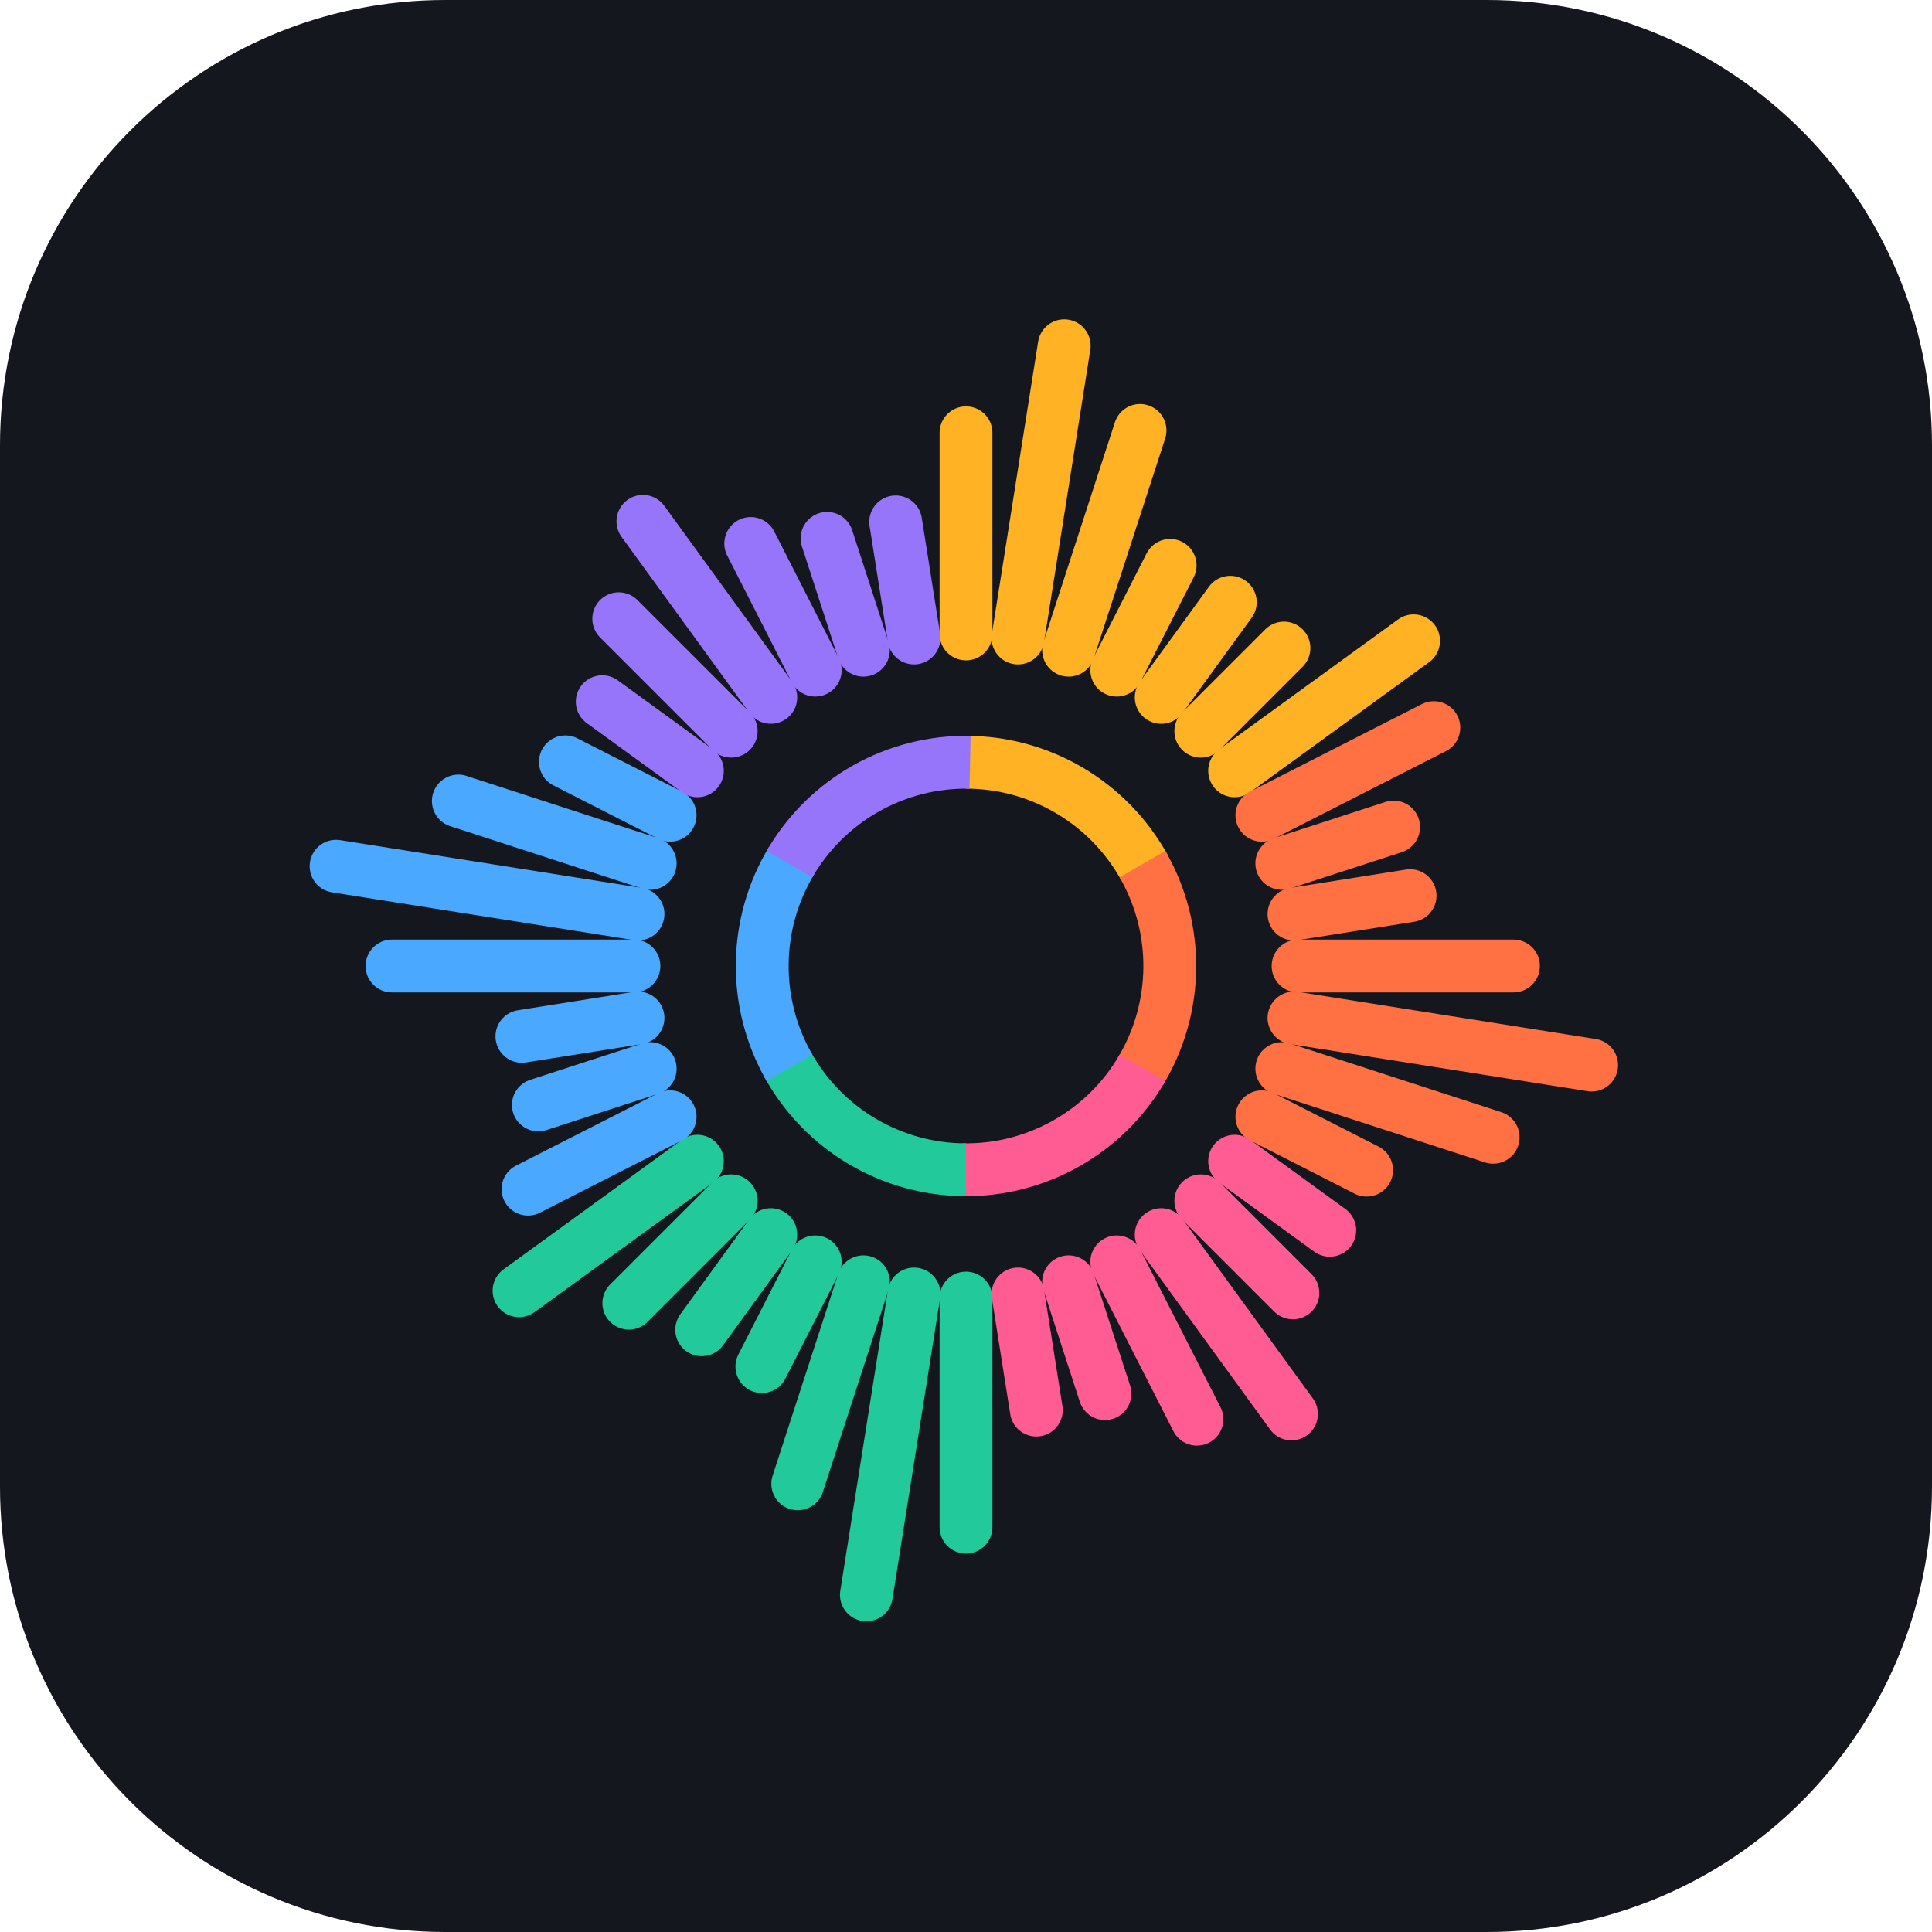
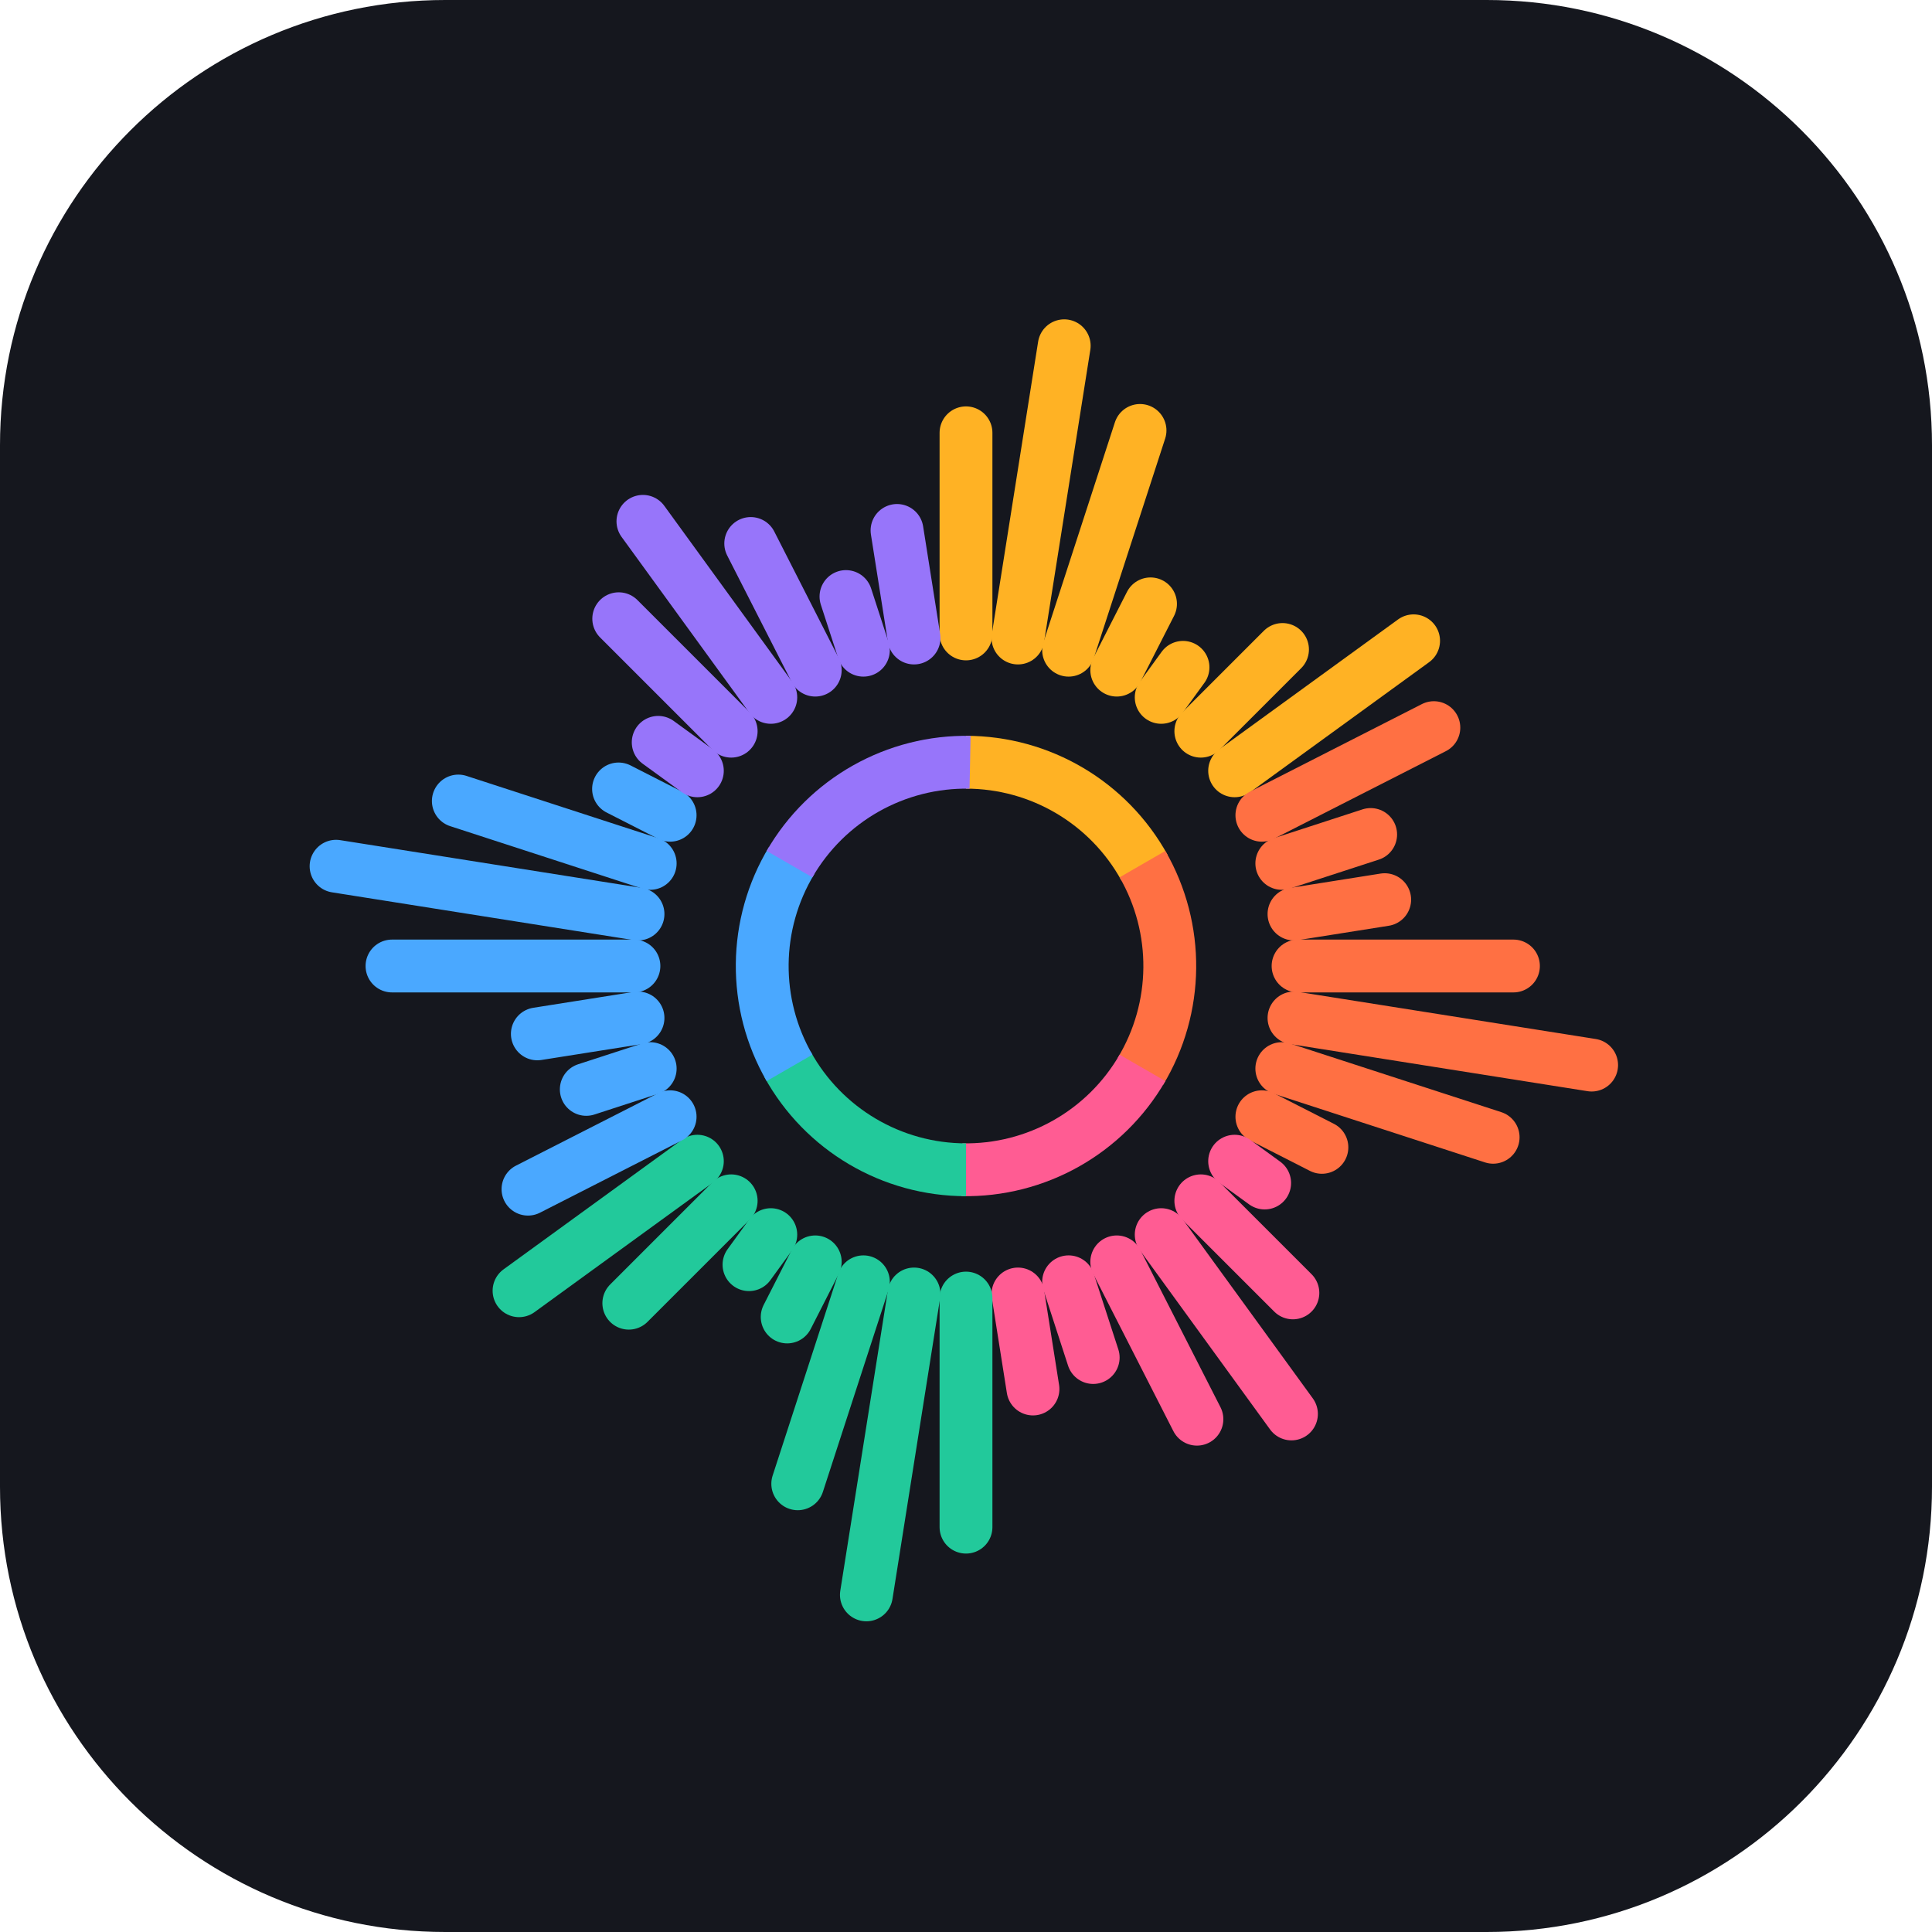
<svg xmlns="http://www.w3.org/2000/svg" viewBox="0 0 512 512">
  <rect width="512" height="512" rx="118" fill="#15171e" />
  <line x1="256.00" y1="168.00" x2="256.00" y2="114.70" stroke="#ffb224" stroke-width="14" stroke-linecap="round" />
  <line x1="269.77" y1="169.08" x2="282.03" y2="91.63" stroke="#ffb224" stroke-width="14" stroke-linecap="round" />
  <line x1="283.19" y1="172.31" x2="302.12" y2="114.07" stroke="#ffb224" stroke-width="14" stroke-linecap="round" />
-   <line x1="295.95" y1="177.59" x2="310.10" y2="149.83" stroke="#ffb224" stroke-width="14" stroke-linecap="round" />
-   <line x1="307.73" y1="184.81" x2="326.04" y2="159.60" stroke="#ffb224" stroke-width="14" stroke-linecap="round" />
-   <line x1="318.23" y1="193.77" x2="340.26" y2="171.74" stroke="#ffb224" stroke-width="14" stroke-linecap="round" />
+   <line x1="295.95" y1="177.59" x2="304.90" y2="160.03" stroke="#ffb224" stroke-width="14" stroke-linecap="round" />
+   <line x1="307.73" y1="184.81" x2="313.51" y2="176.85" stroke="#ffb224" stroke-width="14" stroke-linecap="round" />
+   <line x1="318.23" y1="193.77" x2="339.88" y2="172.12" stroke="#ffb224" stroke-width="14" stroke-linecap="round" />
  <line x1="327.19" y1="204.27" x2="374.62" y2="169.82" stroke="#ffb224" stroke-width="14" stroke-linecap="round" />
  <line x1="334.41" y1="216.05" x2="379.99" y2="192.83" stroke="#ff7043" stroke-width="14" stroke-linecap="round" />
-   <line x1="339.69" y1="228.81" x2="369.33" y2="219.18" stroke="#ff7043" stroke-width="14" stroke-linecap="round" />
-   <line x1="342.92" y1="242.23" x2="373.69" y2="237.36" stroke="#ff7043" stroke-width="14" stroke-linecap="round" />
+   <line x1="339.69" y1="228.81" x2="363.24" y2="221.15" stroke="#ff7043" stroke-width="14" stroke-linecap="round" />
+   <line x1="342.92" y1="242.23" x2="366.96" y2="238.42" stroke="#ff7043" stroke-width="14" stroke-linecap="round" />
  <line x1="344.00" y1="256.00" x2="401.08" y2="256.00" stroke="#ff7043" stroke-width="14" stroke-linecap="round" />
  <line x1="342.92" y1="269.77" x2="421.80" y2="282.26" stroke="#ff7043" stroke-width="14" stroke-linecap="round" />
  <line x1="339.69" y1="283.19" x2="395.70" y2="301.39" stroke="#ff7043" stroke-width="14" stroke-linecap="round" />
-   <line x1="334.41" y1="295.95" x2="362.17" y2="310.10" stroke="#ff7043" stroke-width="14" stroke-linecap="round" />
-   <line x1="327.19" y1="307.73" x2="352.40" y2="326.04" stroke="#ff5c93" stroke-width="14" stroke-linecap="round" />
+   <line x1="334.41" y1="295.95" x2="350.32" y2="304.06" stroke="#ff7043" stroke-width="14" stroke-linecap="round" />
+   <line x1="327.19" y1="307.73" x2="335.15" y2="313.51" stroke="#ff5c93" stroke-width="14" stroke-linecap="round" />
  <line x1="318.23" y1="318.23" x2="342.63" y2="342.63" stroke="#ff5c93" stroke-width="14" stroke-linecap="round" />
  <line x1="307.73" y1="327.19" x2="342.25" y2="374.71" stroke="#ff5c93" stroke-width="14" stroke-linecap="round" />
  <line x1="295.95" y1="334.41" x2="317.20" y2="376.10" stroke="#ff5c93" stroke-width="14" stroke-linecap="round" />
-   <line x1="283.19" y1="339.69" x2="292.82" y2="369.33" stroke="#ff5c93" stroke-width="14" stroke-linecap="round" />
-   <line x1="269.77" y1="342.92" x2="274.64" y2="373.69" stroke="#ff5c93" stroke-width="14" stroke-linecap="round" />
+   <line x1="283.19" y1="339.69" x2="289.71" y2="359.76" stroke="#ff5c93" stroke-width="14" stroke-linecap="round" />
+   <line x1="269.77" y1="342.92" x2="273.75" y2="368.10" stroke="#ff5c93" stroke-width="14" stroke-linecap="round" />
  <line x1="256.00" y1="344.00" x2="256.00" y2="404.71" stroke="#22c99b" stroke-width="14" stroke-linecap="round" />
  <line x1="242.23" y1="342.92" x2="229.60" y2="422.66" stroke="#22c99b" stroke-width="14" stroke-linecap="round" />
  <line x1="228.81" y1="339.69" x2="211.41" y2="393.22" stroke="#22c99b" stroke-width="14" stroke-linecap="round" />
-   <line x1="216.05" y1="334.41" x2="201.90" y2="362.17" stroke="#22c99b" stroke-width="14" stroke-linecap="round" />
-   <line x1="204.27" y1="327.19" x2="185.96" y2="352.40" stroke="#22c99b" stroke-width="14" stroke-linecap="round" />
+   <line x1="216.05" y1="334.41" x2="208.61" y2="349.01" stroke="#22c99b" stroke-width="14" stroke-linecap="round" />
+   <line x1="204.27" y1="327.19" x2="198.49" y2="335.15" stroke="#22c99b" stroke-width="14" stroke-linecap="round" />
  <line x1="193.77" y1="318.23" x2="166.64" y2="345.36" stroke="#22c99b" stroke-width="14" stroke-linecap="round" />
  <line x1="184.81" y1="307.73" x2="137.55" y2="342.06" stroke="#22c99b" stroke-width="14" stroke-linecap="round" />
  <line x1="177.59" y1="295.95" x2="139.92" y2="315.14" stroke="#4aa8ff" stroke-width="14" stroke-linecap="round" />
-   <line x1="172.31" y1="283.19" x2="142.67" y2="292.82" stroke="#4aa8ff" stroke-width="14" stroke-linecap="round" />
-   <line x1="169.08" y1="269.77" x2="138.31" y2="274.64" stroke="#4aa8ff" stroke-width="14" stroke-linecap="round" />
+   <line x1="172.31" y1="283.19" x2="155.37" y2="288.70" stroke="#4aa8ff" stroke-width="14" stroke-linecap="round" />
+   <line x1="169.08" y1="269.77" x2="142.40" y2="273.99" stroke="#4aa8ff" stroke-width="14" stroke-linecap="round" />
  <line x1="168.00" y1="256.00" x2="103.88" y2="256.00" stroke="#4aa8ff" stroke-width="14" stroke-linecap="round" />
  <line x1="169.08" y1="242.23" x2="89.06" y2="229.56" stroke="#4aa8ff" stroke-width="14" stroke-linecap="round" />
  <line x1="172.31" y1="228.81" x2="121.46" y2="212.28" stroke="#4aa8ff" stroke-width="14" stroke-linecap="round" />
-   <line x1="177.59" y1="216.05" x2="149.83" y2="201.90" stroke="#4aa8ff" stroke-width="14" stroke-linecap="round" />
-   <line x1="184.81" y1="204.27" x2="159.60" y2="185.96" stroke="#9775fa" stroke-width="14" stroke-linecap="round" />
+   <line x1="177.59" y1="216.05" x2="163.92" y2="209.08" stroke="#4aa8ff" stroke-width="14" stroke-linecap="round" />
+   <line x1="184.81" y1="204.27" x2="174.43" y2="196.73" stroke="#9775fa" stroke-width="14" stroke-linecap="round" />
  <line x1="193.77" y1="193.77" x2="163.97" y2="163.97" stroke="#9775fa" stroke-width="14" stroke-linecap="round" />
  <line x1="204.27" y1="184.81" x2="170.38" y2="138.16" stroke="#9775fa" stroke-width="14" stroke-linecap="round" />
  <line x1="216.05" y1="177.59" x2="198.95" y2="144.03" stroke="#9775fa" stroke-width="14" stroke-linecap="round" />
-   <line x1="228.81" y1="172.31" x2="219.18" y2="142.67" stroke="#9775fa" stroke-width="14" stroke-linecap="round" />
-   <line x1="242.23" y1="169.08" x2="237.36" y2="138.31" stroke="#9775fa" stroke-width="14" stroke-linecap="round" />
+   <line x1="228.81" y1="172.31" x2="224.19" y2="158.09" stroke="#9775fa" stroke-width="14" stroke-linecap="round" />
+   <line x1="242.23" y1="169.08" x2="237.72" y2="140.57" stroke="#9775fa" stroke-width="14" stroke-linecap="round" />
  <path d="M 256.00 202.00 A 54 54 0 0 1 303.30 229.94" fill="none" stroke="#ffb224" stroke-width="14" />
  <path d="M 302.77 229.00 A 54 54 0 0 1 302.22 283.93" fill="none" stroke="#ff7043" stroke-width="14" />
  <path d="M 302.77 283.00 A 54 54 0 0 1 254.92 309.99" fill="none" stroke="#ff5c93" stroke-width="14" />
  <path d="M 256.00 310.00 A 54 54 0 0 1 208.70 282.06" fill="none" stroke="#22c99b" stroke-width="14" />
  <path d="M 209.23 283.00 A 54 54 0 0 1 209.78 228.07" fill="none" stroke="#4aa8ff" stroke-width="14" />
  <path d="M 209.23 229.00 A 54 54 0 0 1 257.08 202.01" fill="none" stroke="#9775fa" stroke-width="14" />
</svg>
